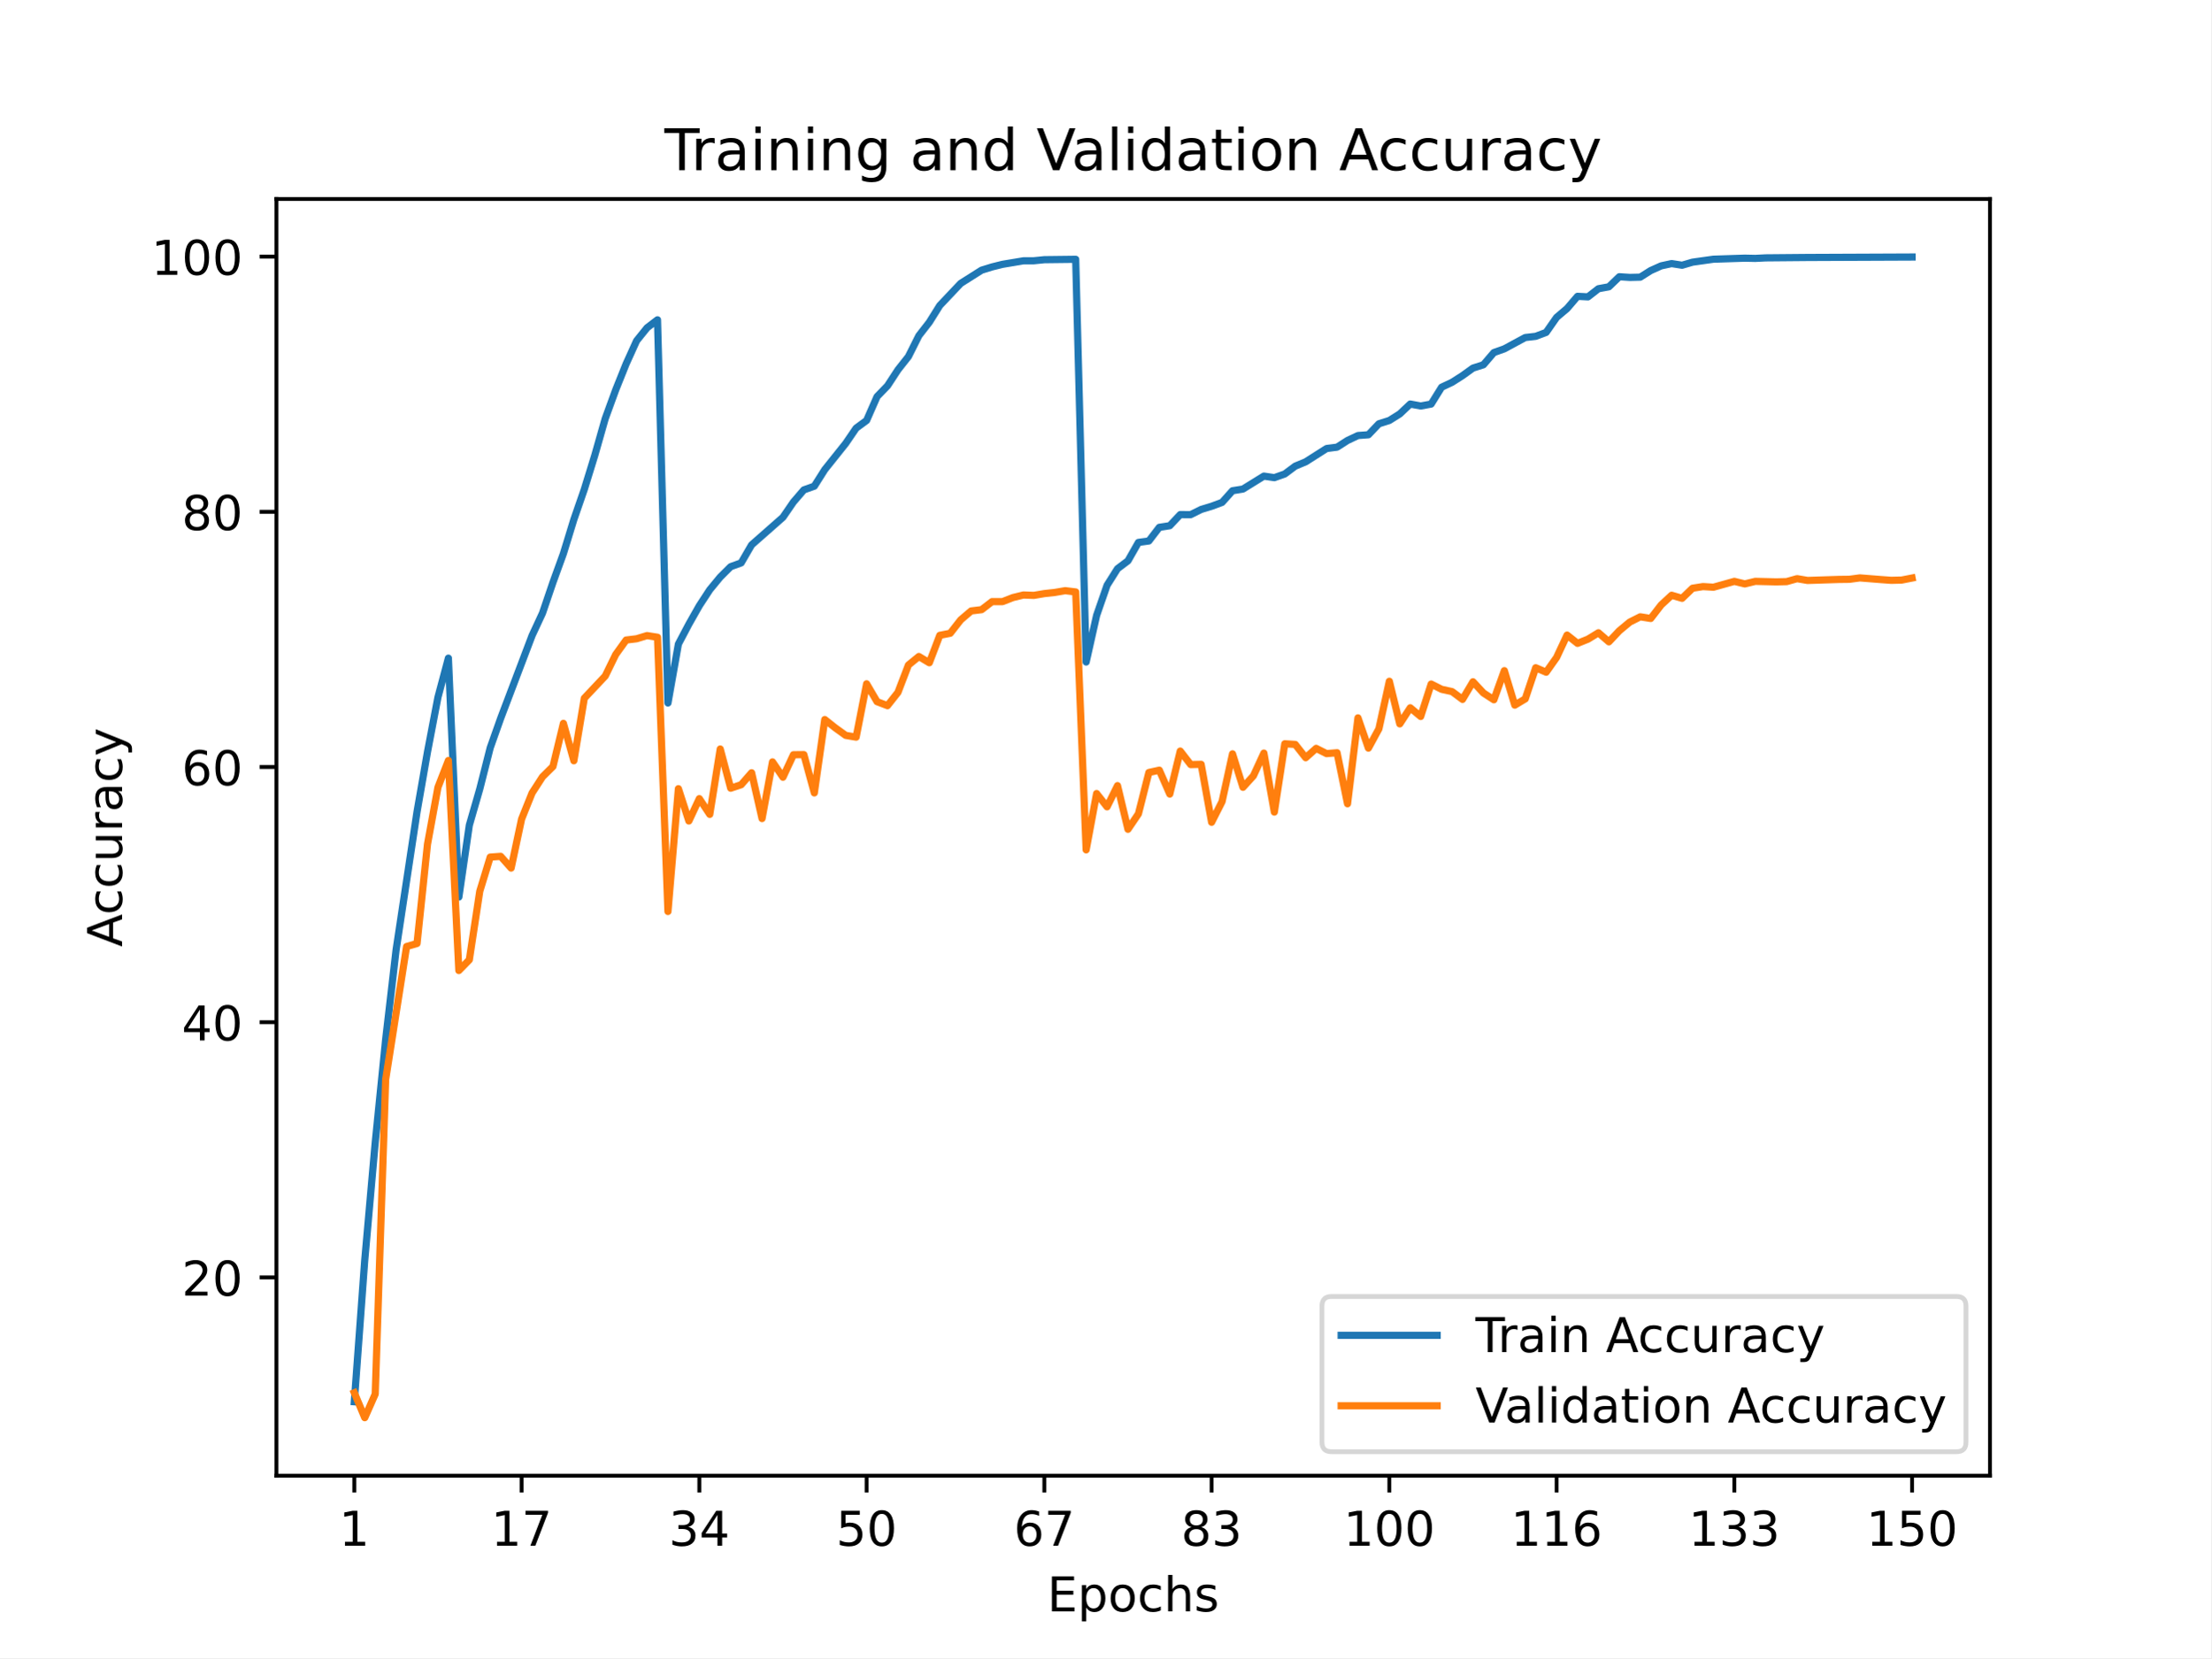
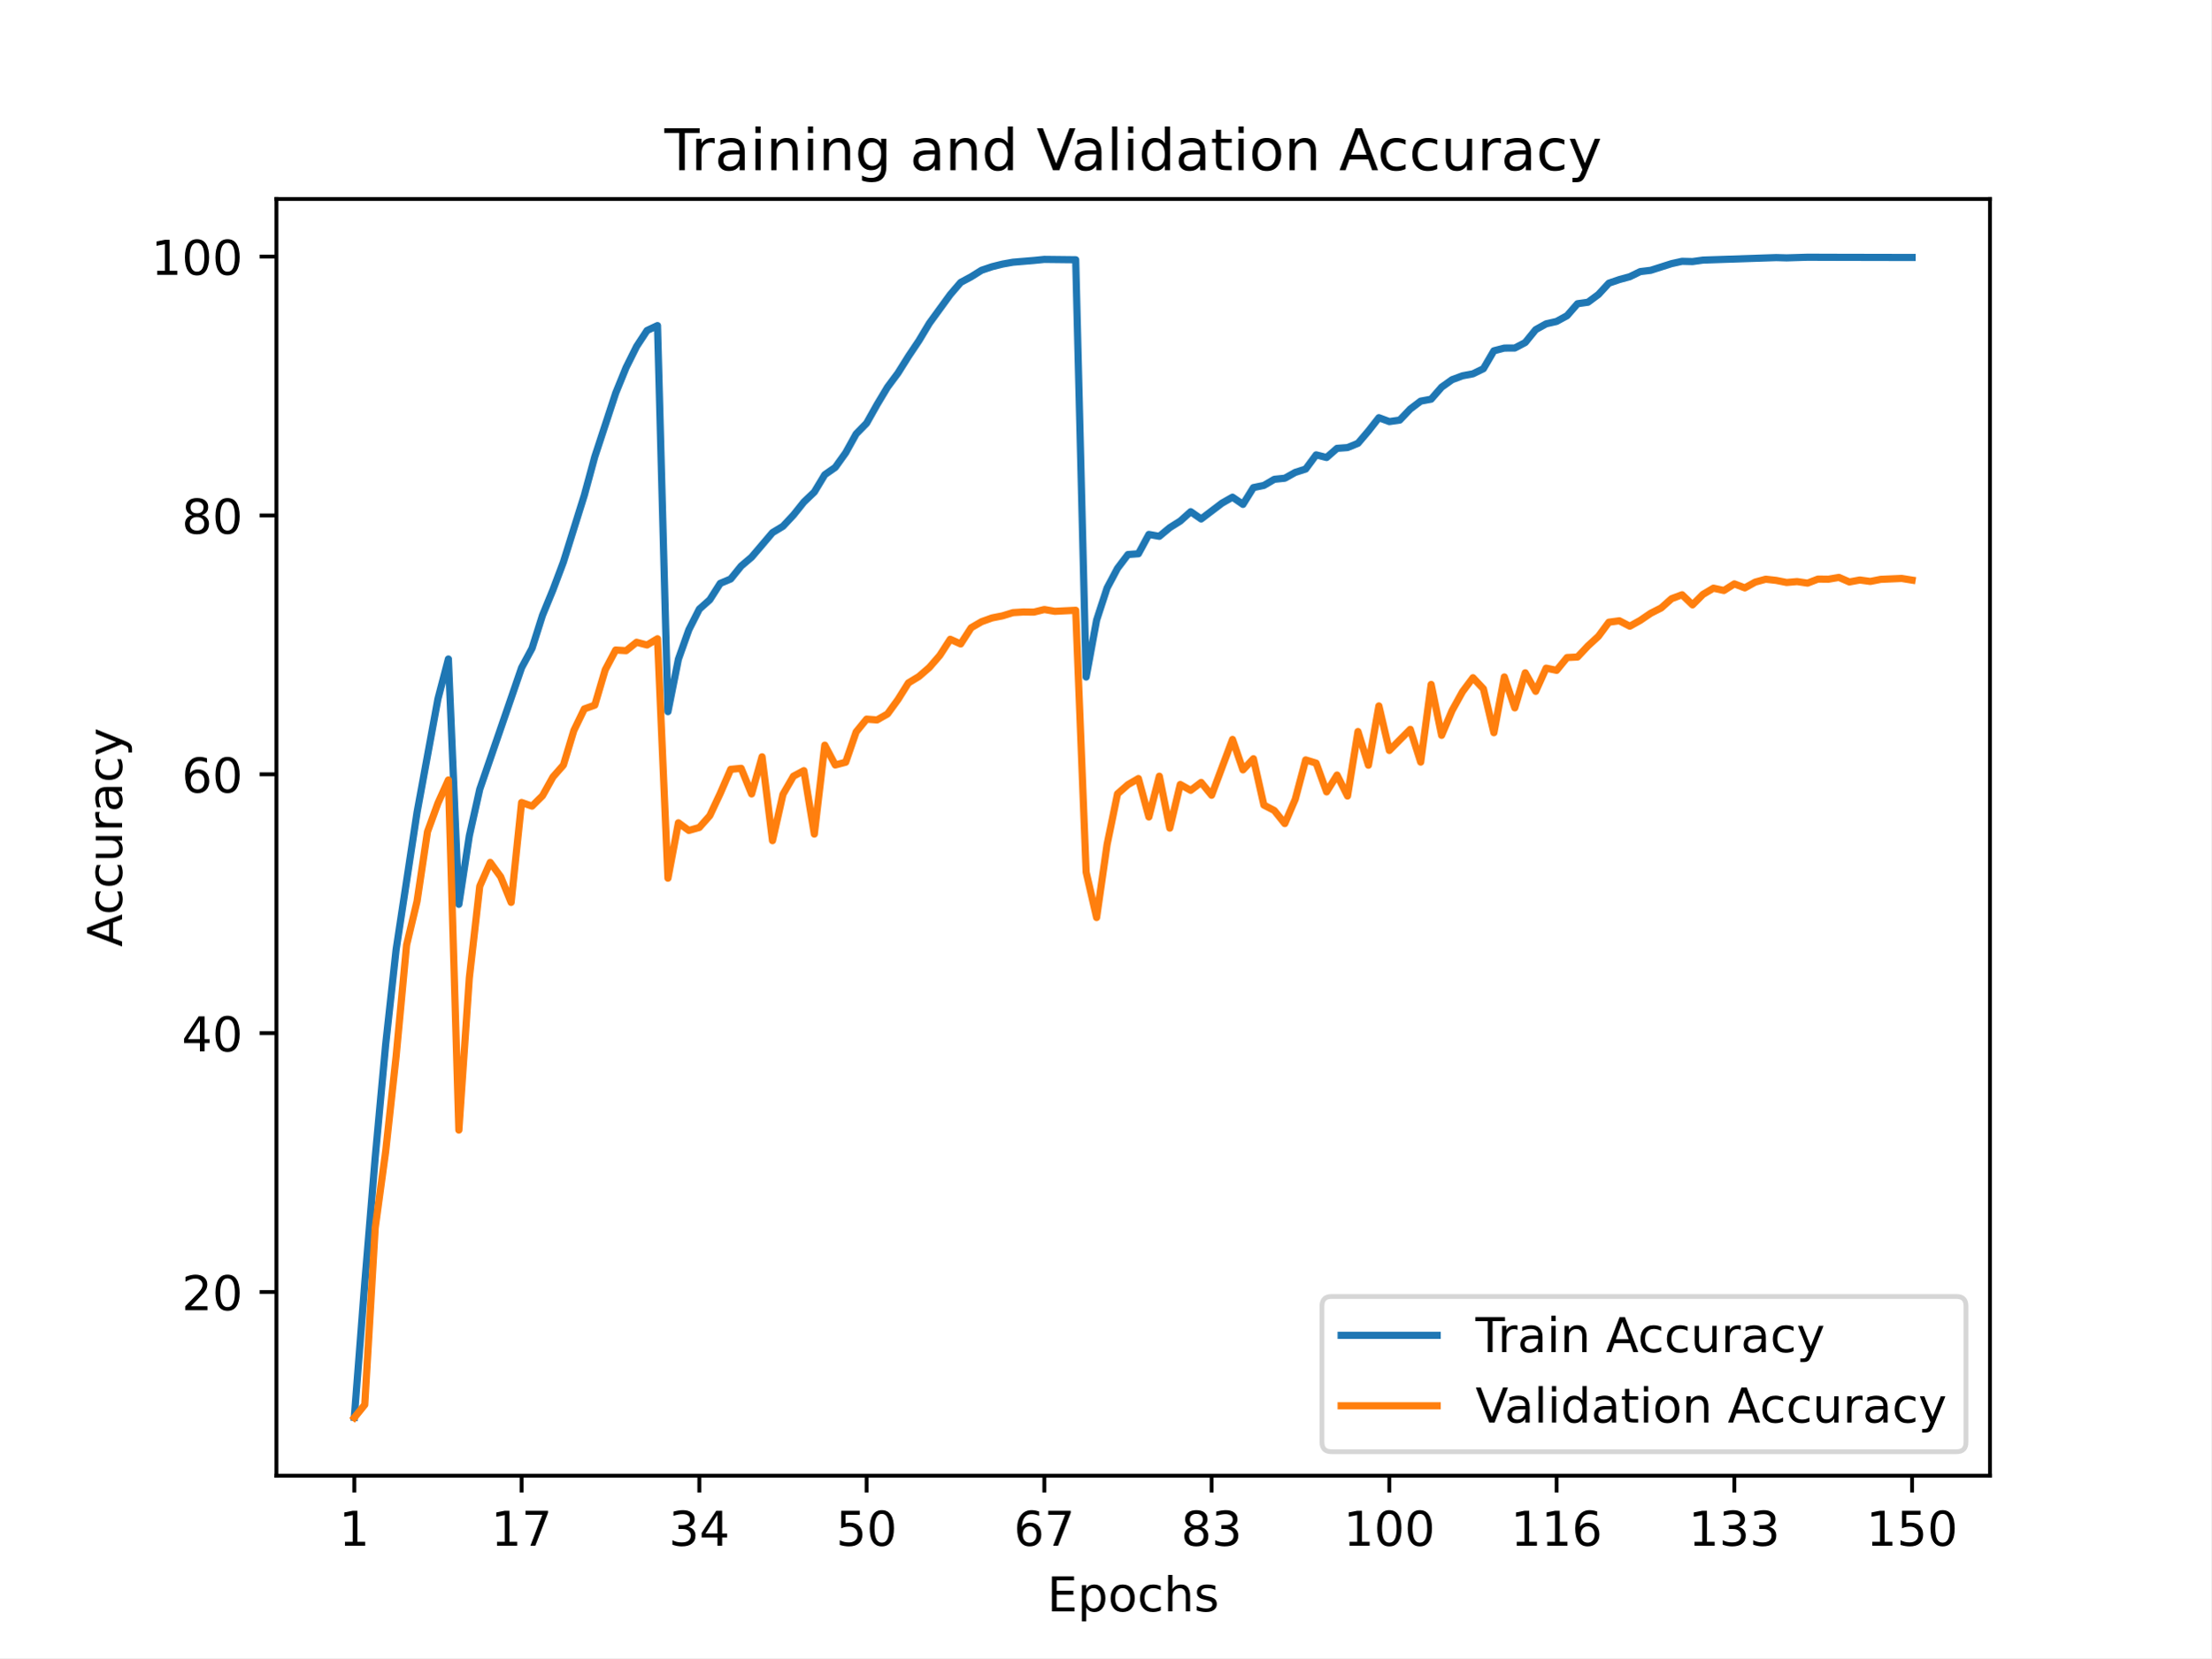
<svg xmlns="http://www.w3.org/2000/svg" xmlns:xlink="http://www.w3.org/1999/xlink" height="345.6pt" version="1.1" viewBox="0 0 460.8 345.6" width="460.8pt">
  <defs>
    <style type="text/css">*{stroke-linecap:butt;stroke-linejoin:round;}</style>
  </defs>
  <g id="figure_1">
    <g id="patch_1">
      <path d="M 0 345.6  L 460.8 345.6  L 460.8 0  L 0 0  z " style="fill:#ffffff;" />
    </g>
    <g id="axes_1">
      <g id="patch_2">
        <path d="M 57.6 307.584  L 414.72 307.584  L 414.72 41.472  L 57.6 41.472  z " style="fill:#ffffff;" />
      </g>
      <g id="matplotlib.axis_1">
        <g id="xtick_1">
          <g id="line2d_1">
            <defs>
-               <path d="M 0 0  L 0 3.5  " id="m083679e8d3" style="stroke:#000000;stroke-width:0.8;" />
+               <path d="M 0 0  L 0 3.5  " id="me9e5b84bab" style="stroke:#000000;stroke-width:0.8;" />
            </defs>
            <g>
-               <use style="stroke:#000000;stroke-width:0.8;" x="73.833" xlink:href="#m083679e8d3" y="307.584" />
+               <use style="stroke:#000000;stroke-width:0.8;" x="73.833" xlink:href="#me9e5b84bab" y="307.584" />
            </g>
          </g>
          <g id="text_1">
            <g transform="translate(70.65148 322.1824)scale(0.1 -0.1)">
              <defs>
                <path d="M 794 531  L 1825 531  L 1825 4091  L 703 3866  L 703 4441  L 1819 4666  L 2450 4666  L 2450 531  L 3481 531  L 3481 0  L 794 0  L 794 531  z " id="DejaVuSans-31" transform="scale(0.015625)" />
              </defs>
              <use xlink:href="#DejaVuSans-31" />
            </g>
          </g>
        </g>
        <g id="xtick_2">
          <g id="line2d_2">
            <g>
-               <use style="stroke:#000000;stroke-width:0.8;" x="108.695" xlink:href="#m083679e8d3" y="307.584" />
+               <use style="stroke:#000000;stroke-width:0.8;" x="108.695" xlink:href="#me9e5b84bab" y="307.584" />
            </g>
          </g>
          <g id="text_2">
            <g transform="translate(102.3325 322.1824)scale(0.1 -0.1)">
              <defs>
                <path d="M 525 4666  L 3525 4666  L 3525 4397  L 1831 0  L 1172 0  L 2766 4134  L 525 4134  L 525 4666  z " id="DejaVuSans-37" transform="scale(0.015625)" />
              </defs>
              <use xlink:href="#DejaVuSans-31" />
              <use x="63.623" xlink:href="#DejaVuSans-37" />
            </g>
          </g>
        </g>
        <g id="xtick_3">
          <g id="line2d_3">
            <g>
-               <use style="stroke:#000000;stroke-width:0.8;" x="145.736" xlink:href="#m083679e8d3" y="307.584" />
+               <use style="stroke:#000000;stroke-width:0.8;" x="145.736" xlink:href="#me9e5b84bab" y="307.584" />
            </g>
          </g>
          <g id="text_3">
            <g transform="translate(139.3736 322.1824)scale(0.1 -0.1)">
              <defs>
                <path d="M 2597 2516  Q 3050 2419 3304 2112  Q 3559 1806 3559 1356  Q 3559 666 3084 287  Q 2609 -91 1734 -91  Q 1441 -91 1130 -33  Q 819 25 488 141  L 488 750  Q 750 597 1062 519  Q 1375 441 1716 441  Q 2309 441 2620 675  Q 2931 909 2931 1356  Q 2931 1769 2642 2001  Q 2353 2234 1838 2234  L 1294 2234  L 1294 2753  L 1863 2753  Q 2328 2753 2575 2939  Q 2822 3125 2822 3475  Q 2822 3834 2567 4026  Q 2313 4219 1838 4219  Q 1578 4219 1281 4162  Q 984 4106 628 3988  L 628 4550  Q 988 4650 1302 4700  Q 1616 4750 1894 4750  Q 2613 4750 3031 4423  Q 3450 4097 3450 3541  Q 3450 3153 3228 2886  Q 3006 2619 2597 2516  z " id="DejaVuSans-33" transform="scale(0.015625)" />
                <path d="M 2419 4116  L 825 1625  L 2419 1625  L 2419 4116  z M 2253 4666  L 3047 4666  L 3047 1625  L 3713 1625  L 3713 1100  L 3047 1100  L 3047 0  L 2419 0  L 2419 1100  L 313 1100  L 313 1709  L 2253 4666  z " id="DejaVuSans-34" transform="scale(0.015625)" />
              </defs>
              <use xlink:href="#DejaVuSans-33" />
              <use x="63.623" xlink:href="#DejaVuSans-34" />
            </g>
          </g>
        </g>
        <g id="xtick_4">
          <g id="line2d_4">
            <g>
-               <use style="stroke:#000000;stroke-width:0.8;" x="180.598" xlink:href="#m083679e8d3" y="307.584" />
+               <use style="stroke:#000000;stroke-width:0.8;" x="180.598" xlink:href="#me9e5b84bab" y="307.584" />
            </g>
          </g>
          <g id="text_4">
            <g transform="translate(174.2358 322.1824)scale(0.1 -0.1)">
              <defs>
                <path d="M 691 4666  L 3169 4666  L 3169 4134  L 1269 4134  L 1269 2991  Q 1406 3038 1543 3061  Q 1681 3084 1819 3084  Q 2600 3084 3056 2656  Q 3513 2228 3513 1497  Q 3513 744 3044 326  Q 2575 -91 1722 -91  Q 1428 -91 1123 -41  Q 819 9 494 109  L 494 744  Q 775 591 1075 516  Q 1375 441 1709 441  Q 2250 441 2565 725  Q 2881 1009 2881 1497  Q 2881 1984 2565 2268  Q 2250 2553 1709 2553  Q 1456 2553 1204 2497  Q 953 2441 691 2322  L 691 4666  z " id="DejaVuSans-35" transform="scale(0.015625)" />
                <path d="M 2034 4250  Q 1547 4250 1301 3770  Q 1056 3291 1056 2328  Q 1056 1369 1301 889  Q 1547 409 2034 409  Q 2525 409 2770 889  Q 3016 1369 3016 2328  Q 3016 3291 2770 3770  Q 2525 4250 2034 4250  z M 2034 4750  Q 2819 4750 3233 4129  Q 3647 3509 3647 2328  Q 3647 1150 3233 529  Q 2819 -91 2034 -91  Q 1250 -91 836 529  Q 422 1150 422 2328  Q 422 3509 836 4129  Q 1250 4750 2034 4750  z " id="DejaVuSans-30" transform="scale(0.015625)" />
              </defs>
              <use xlink:href="#DejaVuSans-35" />
              <use x="63.623" xlink:href="#DejaVuSans-30" />
            </g>
          </g>
        </g>
        <g id="xtick_5">
          <g id="line2d_5">
            <g>
-               <use style="stroke:#000000;stroke-width:0.8;" x="217.639" xlink:href="#m083679e8d3" y="307.584" />
+               <use style="stroke:#000000;stroke-width:0.8;" x="217.639" xlink:href="#me9e5b84bab" y="307.584" />
            </g>
          </g>
          <g id="text_5">
            <g transform="translate(211.2769 322.1824)scale(0.1 -0.1)">
              <defs>
                <path d="M 2113 2584  Q 1688 2584 1439 2293  Q 1191 2003 1191 1497  Q 1191 994 1439 701  Q 1688 409 2113 409  Q 2538 409 2786 701  Q 3034 994 3034 1497  Q 3034 2003 2786 2293  Q 2538 2584 2113 2584  z M 3366 4563  L 3366 3988  Q 3128 4100 2886 4159  Q 2644 4219 2406 4219  Q 1781 4219 1451 3797  Q 1122 3375 1075 2522  Q 1259 2794 1537 2939  Q 1816 3084 2150 3084  Q 2853 3084 3261 2657  Q 3669 2231 3669 1497  Q 3669 778 3244 343  Q 2819 -91 2113 -91  Q 1303 -91 875 529  Q 447 1150 447 2328  Q 447 3434 972 4092  Q 1497 4750 2381 4750  Q 2619 4750 2861 4703  Q 3103 4656 3366 4563  z " id="DejaVuSans-36" transform="scale(0.015625)" />
              </defs>
              <use xlink:href="#DejaVuSans-36" />
              <use x="63.623" xlink:href="#DejaVuSans-37" />
            </g>
          </g>
        </g>
        <g id="xtick_6">
          <g id="line2d_6">
            <g>
-               <use style="stroke:#000000;stroke-width:0.8;" x="252.502" xlink:href="#m083679e8d3" y="307.584" />
+               <use style="stroke:#000000;stroke-width:0.8;" x="252.502" xlink:href="#me9e5b84bab" y="307.584" />
            </g>
          </g>
          <g id="text_6">
            <g transform="translate(246.1392 322.1824)scale(0.1 -0.1)">
              <defs>
                <path d="M 2034 2216  Q 1584 2216 1326 1975  Q 1069 1734 1069 1313  Q 1069 891 1326 650  Q 1584 409 2034 409  Q 2484 409 2743 651  Q 3003 894 3003 1313  Q 3003 1734 2745 1975  Q 2488 2216 2034 2216  z M 1403 2484  Q 997 2584 770 2862  Q 544 3141 544 3541  Q 544 4100 942 4425  Q 1341 4750 2034 4750  Q 2731 4750 3128 4425  Q 3525 4100 3525 3541  Q 3525 3141 3298 2862  Q 3072 2584 2669 2484  Q 3125 2378 3379 2068  Q 3634 1759 3634 1313  Q 3634 634 3220 271  Q 2806 -91 2034 -91  Q 1263 -91 848 271  Q 434 634 434 1313  Q 434 1759 690 2068  Q 947 2378 1403 2484  z M 1172 3481  Q 1172 3119 1398 2916  Q 1625 2713 2034 2713  Q 2441 2713 2670 2916  Q 2900 3119 2900 3481  Q 2900 3844 2670 4047  Q 2441 4250 2034 4250  Q 1625 4250 1398 4047  Q 1172 3844 1172 3481  z " id="DejaVuSans-38" transform="scale(0.015625)" />
              </defs>
              <use xlink:href="#DejaVuSans-38" />
              <use x="63.623" xlink:href="#DejaVuSans-33" />
            </g>
          </g>
        </g>
        <g id="xtick_7">
          <g id="line2d_7">
            <g>
-               <use style="stroke:#000000;stroke-width:0.8;" x="289.543" xlink:href="#m083679e8d3" y="307.584" />
+               <use style="stroke:#000000;stroke-width:0.8;" x="289.543" xlink:href="#me9e5b84bab" y="307.584" />
            </g>
          </g>
          <g id="text_7">
            <g transform="translate(279.999 322.1824)scale(0.1 -0.1)">
              <use xlink:href="#DejaVuSans-31" />
              <use x="63.623" xlink:href="#DejaVuSans-30" />
              <use x="127.246" xlink:href="#DejaVuSans-30" />
            </g>
          </g>
        </g>
        <g id="xtick_8">
          <g id="line2d_8">
            <g>
-               <use style="stroke:#000000;stroke-width:0.8;" x="324.405" xlink:href="#m083679e8d3" y="307.584" />
+               <use style="stroke:#000000;stroke-width:0.8;" x="324.405" xlink:href="#me9e5b84bab" y="307.584" />
            </g>
          </g>
          <g id="text_8">
            <g transform="translate(314.8613 322.1824)scale(0.1 -0.1)">
              <use xlink:href="#DejaVuSans-31" />
              <use x="63.623" xlink:href="#DejaVuSans-31" />
              <use x="127.246" xlink:href="#DejaVuSans-36" />
            </g>
          </g>
        </g>
        <g id="xtick_9">
          <g id="line2d_9">
            <g>
-               <use style="stroke:#000000;stroke-width:0.8;" x="361.446" xlink:href="#m083679e8d3" y="307.584" />
+               <use style="stroke:#000000;stroke-width:0.8;" x="361.446" xlink:href="#me9e5b84bab" y="307.584" />
            </g>
          </g>
          <g id="text_9">
            <g transform="translate(351.9024 322.1824)scale(0.1 -0.1)">
              <use xlink:href="#DejaVuSans-31" />
              <use x="63.623" xlink:href="#DejaVuSans-33" />
              <use x="127.246" xlink:href="#DejaVuSans-33" />
            </g>
          </g>
        </g>
        <g id="xtick_10">
          <g id="line2d_10">
            <g>
-               <use style="stroke:#000000;stroke-width:0.8;" x="398.487" xlink:href="#m083679e8d3" y="307.584" />
+               <use style="stroke:#000000;stroke-width:0.8;" x="398.487" xlink:href="#me9e5b84bab" y="307.584" />
            </g>
          </g>
          <g id="text_10">
            <g transform="translate(388.9435 322.1824)scale(0.1 -0.1)">
              <use xlink:href="#DejaVuSans-31" />
              <use x="63.623" xlink:href="#DejaVuSans-35" />
              <use x="127.246" xlink:href="#DejaVuSans-30" />
            </g>
          </g>
        </g>
        <g id="text_11">
          <g transform="translate(218.2444 335.8606)scale(0.1 -0.1)">
            <defs>
              <path d="M 628 4666  L 3578 4666  L 3578 4134  L 1259 4134  L 1259 2753  L 3481 2753  L 3481 2222  L 1259 2222  L 1259 531  L 3634 531  L 3634 0  L 628 0  L 628 4666  z " id="DejaVuSans-45" transform="scale(0.015625)" />
              <path d="M 1159 525  L 1159 -1331  L 581 -1331  L 581 3500  L 1159 3500  L 1159 2969  Q 1341 3281 1617 3432  Q 1894 3584 2278 3584  Q 2916 3584 3314 3078  Q 3713 2572 3713 1747  Q 3713 922 3314 415  Q 2916 -91 2278 -91  Q 1894 -91 1617 61  Q 1341 213 1159 525  z M 3116 1747  Q 3116 2381 2855 2742  Q 2594 3103 2138 3103  Q 1681 3103 1420 2742  Q 1159 2381 1159 1747  Q 1159 1113 1420 752  Q 1681 391 2138 391  Q 2594 391 2855 752  Q 3116 1113 3116 1747  z " id="DejaVuSans-70" transform="scale(0.015625)" />
              <path d="M 1959 3097  Q 1497 3097 1228 2736  Q 959 2375 959 1747  Q 959 1119 1226 758  Q 1494 397 1959 397  Q 2419 397 2687 759  Q 2956 1122 2956 1747  Q 2956 2369 2687 2733  Q 2419 3097 1959 3097  z M 1959 3584  Q 2709 3584 3137 3096  Q 3566 2609 3566 1747  Q 3566 888 3137 398  Q 2709 -91 1959 -91  Q 1206 -91 779 398  Q 353 888 353 1747  Q 353 2609 779 3096  Q 1206 3584 1959 3584  z " id="DejaVuSans-6f" transform="scale(0.015625)" />
              <path d="M 3122 3366  L 3122 2828  Q 2878 2963 2633 3030  Q 2388 3097 2138 3097  Q 1578 3097 1268 2742  Q 959 2388 959 1747  Q 959 1106 1268 751  Q 1578 397 2138 397  Q 2388 397 2633 464  Q 2878 531 3122 666  L 3122 134  Q 2881 22 2623 -34  Q 2366 -91 2075 -91  Q 1284 -91 818 406  Q 353 903 353 1747  Q 353 2603 823 3093  Q 1294 3584 2113 3584  Q 2378 3584 2631 3529  Q 2884 3475 3122 3366  z " id="DejaVuSans-63" transform="scale(0.015625)" />
              <path d="M 3513 2113  L 3513 0  L 2938 0  L 2938 2094  Q 2938 2591 2744 2837  Q 2550 3084 2163 3084  Q 1697 3084 1428 2787  Q 1159 2491 1159 1978  L 1159 0  L 581 0  L 581 4863  L 1159 4863  L 1159 2956  Q 1366 3272 1645 3428  Q 1925 3584 2291 3584  Q 2894 3584 3203 3211  Q 3513 2838 3513 2113  z " id="DejaVuSans-68" transform="scale(0.015625)" />
              <path d="M 2834 3397  L 2834 2853  Q 2591 2978 2328 3040  Q 2066 3103 1784 3103  Q 1356 3103 1142 2972  Q 928 2841 928 2578  Q 928 2378 1081 2264  Q 1234 2150 1697 2047  L 1894 2003  Q 2506 1872 2764 1633  Q 3022 1394 3022 966  Q 3022 478 2636 193  Q 2250 -91 1575 -91  Q 1294 -91 989 -36  Q 684 19 347 128  L 347 722  Q 666 556 975 473  Q 1284 391 1588 391  Q 1994 391 2212 530  Q 2431 669 2431 922  Q 2431 1156 2273 1281  Q 2116 1406 1581 1522  L 1381 1569  Q 847 1681 609 1914  Q 372 2147 372 2553  Q 372 3047 722 3315  Q 1072 3584 1716 3584  Q 2034 3584 2315 3537  Q 2597 3491 2834 3397  z " id="DejaVuSans-73" transform="scale(0.015625)" />
            </defs>
            <use xlink:href="#DejaVuSans-45" />
            <use x="63.184" xlink:href="#DejaVuSans-70" />
            <use x="126.66" xlink:href="#DejaVuSans-6f" />
            <use x="187.842" xlink:href="#DejaVuSans-63" />
            <use x="242.822" xlink:href="#DejaVuSans-68" />
            <use x="306.201" xlink:href="#DejaVuSans-73" />
          </g>
        </g>
      </g>
      <g id="matplotlib.axis_2">
        <g id="ytick_1">
          <g id="line2d_11">
            <defs>
-               <path d="M 0 0  L -3.5 0  " id="m38d1b85daf" style="stroke:#000000;stroke-width:0.8;" />
+               <path d="M 0 0  L -3.5 0  " id="m659bb388a0" style="stroke:#000000;stroke-width:0.8;" />
            </defs>
            <g>
-               <use style="stroke:#000000;stroke-width:0.8;" x="57.6" xlink:href="#m38d1b85daf" y="266.257" />
+               <use style="stroke:#000000;stroke-width:0.8;" x="57.6" xlink:href="#m659bb388a0" y="269.293" />
            </g>
          </g>
          <g id="text_12">
-             <g transform="translate(37.875 270.0566)scale(0.1 -0.1)">
+             <g transform="translate(37.875 273.0919)scale(0.1 -0.1)">
              <defs>
                <path d="M 1228 531  L 3431 531  L 3431 0  L 469 0  L 469 531  Q 828 903 1448 1529  Q 2069 2156 2228 2338  Q 2531 2678 2651 2914  Q 2772 3150 2772 3378  Q 2772 3750 2511 3984  Q 2250 4219 1831 4219  Q 1534 4219 1204 4116  Q 875 4013 500 3803  L 500 4441  Q 881 4594 1212 4672  Q 1544 4750 1819 4750  Q 2544 4750 2975 4387  Q 3406 4025 3406 3419  Q 3406 3131 3298 2873  Q 3191 2616 2906 2266  Q 2828 2175 2409 1742  Q 1991 1309 1228 531  z " id="DejaVuSans-32" transform="scale(0.015625)" />
              </defs>
              <use xlink:href="#DejaVuSans-32" />
              <use x="63.623" xlink:href="#DejaVuSans-30" />
            </g>
          </g>
        </g>
        <g id="ytick_2">
          <g id="line2d_12">
            <g>
-               <use style="stroke:#000000;stroke-width:0.8;" x="57.6" xlink:href="#m38d1b85daf" y="213.062" />
+               <use style="stroke:#000000;stroke-width:0.8;" x="57.6" xlink:href="#m659bb388a0" y="215.337" />
            </g>
          </g>
          <g id="text_13">
-             <g transform="translate(37.875 216.8616)scale(0.1 -0.1)">
+             <g transform="translate(37.875 219.1364)scale(0.1 -0.1)">
              <use xlink:href="#DejaVuSans-34" />
              <use x="63.623" xlink:href="#DejaVuSans-30" />
            </g>
          </g>
        </g>
        <g id="ytick_3">
          <g id="line2d_13">
            <g>
-               <use style="stroke:#000000;stroke-width:0.8;" x="57.6" xlink:href="#m38d1b85daf" y="159.867" />
+               <use style="stroke:#000000;stroke-width:0.8;" x="57.6" xlink:href="#m659bb388a0" y="161.382" />
            </g>
          </g>
          <g id="text_14">
-             <g transform="translate(37.875 163.6667)scale(0.1 -0.1)">
+             <g transform="translate(37.875 165.181)scale(0.1 -0.1)">
              <use xlink:href="#DejaVuSans-36" />
              <use x="63.623" xlink:href="#DejaVuSans-30" />
            </g>
          </g>
        </g>
        <g id="ytick_4">
          <g id="line2d_14">
            <g>
-               <use style="stroke:#000000;stroke-width:0.8;" x="57.6" xlink:href="#m38d1b85daf" y="106.673" />
+               <use style="stroke:#000000;stroke-width:0.8;" x="57.6" xlink:href="#m659bb388a0" y="107.426" />
            </g>
          </g>
          <g id="text_15">
-             <g transform="translate(37.875 110.4717)scale(0.1 -0.1)">
+             <g transform="translate(37.875 111.2255)scale(0.1 -0.1)">
              <use xlink:href="#DejaVuSans-38" />
              <use x="63.623" xlink:href="#DejaVuSans-30" />
            </g>
          </g>
        </g>
        <g id="ytick_5">
          <g id="line2d_15">
            <g>
-               <use style="stroke:#000000;stroke-width:0.8;" x="57.6" xlink:href="#m38d1b85daf" y="53.478" />
+               <use style="stroke:#000000;stroke-width:0.8;" x="57.6" xlink:href="#m659bb388a0" y="53.471" />
            </g>
          </g>
          <g id="text_16">
-             <g transform="translate(31.5125 57.27679)scale(0.1 -0.1)">
+             <g transform="translate(31.5125 57.2701)scale(0.1 -0.1)">
              <use xlink:href="#DejaVuSans-31" />
              <use x="63.623" xlink:href="#DejaVuSans-30" />
              <use x="127.246" xlink:href="#DejaVuSans-30" />
            </g>
          </g>
        </g>
        <g id="text_17">
          <g transform="translate(25.43281 197.3561)rotate(-90)scale(0.1 -0.1)">
            <defs>
              <path d="M 2188 4044  L 1331 1722  L 3047 1722  L 2188 4044  z M 1831 4666  L 2547 4666  L 4325 0  L 3669 0  L 3244 1197  L 1141 1197  L 716 0  L 50 0  L 1831 4666  z " id="DejaVuSans-41" transform="scale(0.015625)" />
              <path d="M 544 1381  L 544 3500  L 1119 3500  L 1119 1403  Q 1119 906 1312 657  Q 1506 409 1894 409  Q 2359 409 2629 706  Q 2900 1003 2900 1516  L 2900 3500  L 3475 3500  L 3475 0  L 2900 0  L 2900 538  Q 2691 219 2414 64  Q 2138 -91 1772 -91  Q 1169 -91 856 284  Q 544 659 544 1381  z M 1991 3584  L 1991 3584  z " id="DejaVuSans-75" transform="scale(0.015625)" />
              <path d="M 2631 2963  Q 2534 3019 2420 3045  Q 2306 3072 2169 3072  Q 1681 3072 1420 2755  Q 1159 2438 1159 1844  L 1159 0  L 581 0  L 581 3500  L 1159 3500  L 1159 2956  Q 1341 3275 1631 3429  Q 1922 3584 2338 3584  Q 2397 3584 2469 3576  Q 2541 3569 2628 3553  L 2631 2963  z " id="DejaVuSans-72" transform="scale(0.015625)" />
              <path d="M 2194 1759  Q 1497 1759 1228 1600  Q 959 1441 959 1056  Q 959 750 1161 570  Q 1363 391 1709 391  Q 2188 391 2477 730  Q 2766 1069 2766 1631  L 2766 1759  L 2194 1759  z M 3341 1997  L 3341 0  L 2766 0  L 2766 531  Q 2569 213 2275 61  Q 1981 -91 1556 -91  Q 1019 -91 701 211  Q 384 513 384 1019  Q 384 1609 779 1909  Q 1175 2209 1959 2209  L 2766 2209  L 2766 2266  Q 2766 2663 2505 2880  Q 2244 3097 1772 3097  Q 1472 3097 1187 3025  Q 903 2953 641 2809  L 641 3341  Q 956 3463 1253 3523  Q 1550 3584 1831 3584  Q 2591 3584 2966 3190  Q 3341 2797 3341 1997  z " id="DejaVuSans-61" transform="scale(0.015625)" />
              <path d="M 2059 -325  Q 1816 -950 1584 -1140  Q 1353 -1331 966 -1331  L 506 -1331  L 506 -850  L 844 -850  Q 1081 -850 1212 -737  Q 1344 -625 1503 -206  L 1606 56  L 191 3500  L 800 3500  L 1894 763  L 2988 3500  L 3597 3500  L 2059 -325  z " id="DejaVuSans-79" transform="scale(0.015625)" />
            </defs>
            <use xlink:href="#DejaVuSans-41" />
            <use x="66.658" xlink:href="#DejaVuSans-63" />
            <use x="121.639" xlink:href="#DejaVuSans-63" />
            <use x="176.619" xlink:href="#DejaVuSans-75" />
            <use x="239.998" xlink:href="#DejaVuSans-72" />
            <use x="281.111" xlink:href="#DejaVuSans-61" />
            <use x="342.391" xlink:href="#DejaVuSans-63" />
            <use x="397.371" xlink:href="#DejaVuSans-79" />
          </g>
        </g>
      </g>
      <g id="line2d_16">
-         <path clip-path="url(#p9a6e989cd3)" d="M 73.833 292.169  L 76.012 262.64  L 78.191 238.144  L 80.369 216.637  L 82.548 197.944  L 86.906 169.193  L 89.085 156.718  L 91.264 145.329  L 93.443 137.175  L 95.622 186.97  L 97.801 172.007  L 99.979 164.453  L 102.158 155.857  L 104.337 149.713  L 110.874 132.483  L 113.053 127.796  L 115.232 121.386  L 117.411 115.381  L 119.589 108.279  L 121.768 101.986  L 123.947 94.916  L 126.126 87.251  L 128.305 81.277  L 130.484 75.841  L 132.663 71.032  L 134.842 68.324  L 137.021 66.654  L 139.199 146.526  L 141.378 134.238  L 143.557 130.1  L 145.736 126.254  L 147.915 122.924  L 150.094 120.28  L 152.273 118.109  L 154.452 117.327  L 156.631 113.572  L 163.167 107.816  L 165.346 104.64  L 167.525 102.103  L 169.704 101.332  L 171.883 97.885  L 176.241 92.427  L 178.419 89.235  L 180.598 87.634  L 182.777 82.666  L 184.956 80.415  L 187.135 77.08  L 189.314 74.319  L 191.493 69.968  L 193.672 67.165  L 195.851 63.675  L 200.208 59.068  L 204.566 56.308  L 206.745 55.632  L 208.924 55.089  L 213.282 54.355  L 215.461 54.345  L 217.639 54.121  L 224.176 54.041  L 226.355 137.983  L 228.534 128.275  L 230.713 121.993  L 232.892 118.53  L 235.071 116.891  L 237.249 113.056  L 239.428 112.753  L 241.607 109.907  L 243.786 109.572  L 245.965 107.252  L 248.144 107.263  L 250.323 106.183  L 252.502 105.518  L 254.681 104.715  L 256.859 102.279  L 259.038 101.928  L 263.396 99.231  L 265.575 99.555  L 267.754 98.784  L 269.933 97.156  L 272.112 96.252  L 276.469 93.48  L 278.648 93.198  L 280.827 91.805  L 283.006 90.773  L 285.185 90.613  L 287.364 88.326  L 289.543 87.634  L 291.722 86.267  L 293.901 84.208  L 296.079 84.618  L 298.258 84.214  L 300.437 80.703  L 302.616 79.676  L 304.795 78.288  L 306.974 76.718  L 309.153 76.022  L 311.332 73.479  L 313.511 72.702  L 317.868 70.346  L 320.047 70.096  L 322.226 69.276  L 324.405 66.149  L 326.584 64.303  L 328.763 61.76  L 330.942 61.872  L 333.121 60.175  L 335.299 59.771  L 337.478 57.675  L 339.657 57.818  L 341.836 57.765  L 344.015 56.387  L 346.194 55.409  L 348.373 54.935  L 350.552 55.281  L 352.731 54.637  L 357.088 54.02  L 363.625 53.807  L 365.804 53.855  L 367.983 53.744  L 376.698 53.664  L 398.487 53.568  L 398.487 53.568  " style="fill:none;stroke:#1f77b4;stroke-linecap:square;stroke-width:1.5;" />
+         <path clip-path="url(#pa5f97e6dd4)" d="M 73.833 295.429  L 76.012 267.431  L 78.191 241.193  L 80.369 217.7  L 82.548 197.91  L 86.906 169.34  L 91.264 145.659  L 93.443 137.355  L 95.622 188.484  L 97.801 174.218  L 99.979 164.495  L 108.695 139.174  L 110.874 135.122  L 113.053 128.248  L 115.232 122.939  L 117.411 117.144  L 121.768 103.229  L 123.947 95.211  L 128.305 81.938  L 130.484 76.585  L 132.663 72.21  L 134.842 68.886  L 137.021 67.861  L 139.199 148.325  L 141.378 137.393  L 143.557 131.258  L 145.736 126.953  L 147.915 125.016  L 150.094 121.59  L 152.273 120.678  L 154.452 117.98  L 156.631 116.129  L 160.988 111.009  L 163.167 109.692  L 165.346 107.362  L 167.525 104.637  L 169.704 102.554  L 171.883 98.939  L 174.062 97.418  L 176.241 94.374  L 178.419 90.441  L 180.598 88.207  L 182.777 84.328  L 184.956 80.691  L 187.135 77.762  L 189.314 74.281  L 191.493 71.028  L 193.672 67.391  L 198.029 61.402  L 200.208 58.861  L 202.387 57.69  L 204.566 56.325  L 206.745 55.586  L 208.924 55.041  L 211.103 54.647  L 215.461 54.28  L 217.639 54.059  L 224.176 54.135  L 226.355 141.111  L 228.534 129.251  L 230.713 122.561  L 232.892 118.455  L 235.071 115.579  L 237.249 115.417  L 239.428 111.387  L 241.607 111.781  L 243.786 109.973  L 245.965 108.603  L 248.144 106.649  L 250.323 108.166  L 254.681 104.858  L 256.859 103.622  L 259.038 105.128  L 261.217 101.626  L 263.396 101.173  L 265.575 99.9  L 267.754 99.673  L 269.933 98.459  L 272.112 97.758  L 274.291 94.806  L 276.469 95.356  L 278.648 93.446  L 280.827 93.285  L 283.006 92.394  L 285.185 89.837  L 287.364 87.058  L 289.543 87.867  L 291.722 87.549  L 293.901 85.251  L 296.079 83.605  L 298.258 83.195  L 300.437 80.691  L 302.616 79.137  L 304.795 78.323  L 306.974 77.907  L 309.153 76.844  L 311.332 73.111  L 313.511 72.544  L 315.689 72.533  L 317.868 71.389  L 320.047 68.703  L 322.226 67.489  L 324.405 66.987  L 326.584 65.794  L 328.763 63.302  L 330.942 62.989  L 333.121 61.375  L 335.299 59.017  L 337.478 58.268  L 339.657 57.669  L 341.836 56.606  L 344.015 56.336  L 348.373 54.944  L 350.552 54.458  L 352.731 54.512  L 354.909 54.205  L 370.162 53.687  L 372.341 53.746  L 376.698 53.611  L 383.235 53.633  L 398.487 53.665  L 398.487 53.665  " style="fill:none;stroke:#1f77b4;stroke-linecap:square;stroke-width:1.5;" />
      </g>
      <g id="line2d_17">
-         <path clip-path="url(#p9a6e989cd3)" d="M 73.833 290.301  L 76.012 295.488  L 78.191 290.567  L 80.369 224.978  L 84.727 197.29  L 86.906 196.652  L 89.085 175.959  L 91.264 164.096  L 93.443 158.511  L 95.622 202.29  L 97.801 200.056  L 99.979 185.773  L 102.158 178.645  L 104.337 178.486  L 106.516 180.933  L 108.695 170.719  L 110.874 165.293  L 113.053 161.915  L 115.232 159.761  L 117.411 150.771  L 119.589 158.564  L 121.768 145.531  L 126.126 140.903  L 128.305 136.435  L 130.484 133.403  L 132.663 133.137  L 134.842 132.472  L 137.021 132.818  L 139.199 189.976  L 141.378 164.389  L 143.557 171.118  L 145.736 166.464  L 147.915 169.735  L 150.094 156.117  L 152.273 164.283  L 154.452 163.565  L 156.631 161.064  L 158.809 170.613  L 160.988 158.804  L 163.167 161.995  L 165.346 157.314  L 167.525 157.288  L 169.704 165.267  L 171.883 149.973  L 174.062 151.702  L 176.241 153.271  L 178.419 153.644  L 180.598 142.526  L 182.777 146.25  L 184.956 147.074  L 187.135 144.308  L 189.314 138.616  L 191.493 136.834  L 193.672 138.137  L 195.851 132.419  L 198.029 131.993  L 200.208 129.201  L 202.387 127.339  L 204.566 127.073  L 206.745 125.397  L 208.924 125.397  L 211.103 124.546  L 213.282 124.014  L 215.461 124.094  L 217.639 123.722  L 219.818 123.482  L 221.997 123.11  L 224.176 123.376  L 226.355 177.129  L 228.534 165.4  L 230.713 168.166  L 232.892 163.751  L 235.071 172.847  L 237.249 169.629  L 239.428 161.011  L 241.607 160.532  L 243.786 165.506  L 245.965 156.543  L 248.144 159.362  L 250.323 159.309  L 252.502 171.384  L 254.681 167.075  L 256.859 157.128  L 259.038 164.096  L 261.217 161.703  L 263.396 156.968  L 265.575 169.256  L 267.754 155.027  L 269.933 155.16  L 272.112 157.926  L 274.291 155.984  L 276.469 157.075  L 278.648 156.889  L 280.827 167.528  L 283.006 149.627  L 285.185 155.931  L 287.364 151.915  L 289.543 141.994  L 291.722 150.878  L 293.901 147.526  L 296.079 149.335  L 298.258 142.579  L 300.437 143.67  L 302.616 144.148  L 304.795 145.771  L 306.974 142.1  L 309.153 144.441  L 311.332 145.851  L 313.511 139.786  L 315.689 146.968  L 317.868 145.664  L 320.047 139.175  L 322.226 140.106  L 324.405 137.02  L 326.584 132.366  L 328.763 134.095  L 330.942 133.217  L 333.121 131.887  L 335.299 133.775  L 337.478 131.461  L 339.657 129.653  L 341.836 128.562  L 344.015 128.908  L 346.194 126.089  L 348.373 124.067  L 350.552 124.706  L 352.731 122.604  L 354.909 122.259  L 357.088 122.392  L 361.446 121.168  L 363.625 121.7  L 365.804 121.168  L 370.162 121.275  L 372.341 121.221  L 374.519 120.61  L 376.698 120.982  L 383.235 120.769  L 385.414 120.743  L 387.593 120.45  L 391.951 120.796  L 394.129 120.955  L 396.308 120.902  L 398.487 120.477  L 398.487 120.477  " style="fill:none;stroke:#ff7f0e;stroke-linecap:square;stroke-width:1.5;" />
+         <path clip-path="url(#pa5f97e6dd4)" d="M 73.833 295.488  L 76.012 292.79  L 78.191 255.912  L 80.369 239.995  L 82.548 220.166  L 84.727 196.965  L 86.906 187.874  L 89.085 173.36  L 91.264 167.398  L 93.443 162.569  L 95.622 235.544  L 97.801 203.845  L 99.979 184.717  L 102.158 179.754  L 104.337 182.748  L 106.516 188.09  L 108.695 167.263  L 110.874 168.018  L 113.053 165.86  L 115.232 161.948  L 117.411 159.466  L 119.589 152.263  L 121.768 147.758  L 123.947 146.976  L 126.126 139.611  L 128.305 135.483  L 130.484 135.618  L 132.663 133.864  L 134.842 134.431  L 137.021 133.136  L 139.199 183.045  L 141.378 171.498  L 143.557 173.09  L 145.736 172.47  L 147.915 170.015  L 150.094 165.374  L 152.273 160.357  L 154.452 160.141  L 156.631 165.482  L 158.809 157.74  L 160.988 175.221  L 163.167 165.563  L 165.346 161.786  L 167.525 160.626  L 169.704 173.845  L 171.883 155.312  L 174.062 159.439  L 176.241 158.873  L 178.419 152.56  L 180.598 149.889  L 182.777 150.051  L 184.956 148.81  L 187.135 145.816  L 189.314 142.335  L 191.493 141.014  L 193.672 139.125  L 195.851 136.616  L 198.029 133.244  L 200.208 134.215  L 202.387 130.843  L 204.566 129.575  L 206.745 128.793  L 208.924 128.361  L 211.103 127.687  L 213.282 127.552  L 215.461 127.579  L 217.639 127.039  L 219.818 127.417  L 224.176 127.201  L 226.355 181.777  L 228.534 191.246  L 230.713 176.058  L 232.892 165.455  L 235.071 163.54  L 237.249 162.272  L 239.428 170.284  L 241.607 161.786  L 243.786 172.604  L 245.965 163.513  L 248.144 164.727  L 250.323 163.081  L 252.502 165.752  L 256.859 154.125  L 259.038 160.465  L 261.217 158.144  L 263.396 167.802  L 265.575 168.936  L 267.754 171.66  L 269.933 166.588  L 272.112 158.387  L 274.291 159.062  L 276.469 165.051  L 278.648 161.544  L 280.827 165.914  L 283.006 152.479  L 285.185 159.493  L 287.364 147.138  L 289.543 156.418  L 293.901 152.02  L 296.079 158.846  L 298.258 142.659  L 300.437 153.261  L 302.616 148.109  L 304.795 144.17  L 306.974 141.256  L 309.153 143.576  L 311.332 152.722  L 313.511 141.095  L 315.689 147.542  L 317.868 140.231  L 320.047 144.089  L 322.226 139.26  L 324.405 139.719  L 326.584 137.048  L 328.763 136.94  L 330.942 134.62  L 333.121 132.624  L 335.299 129.683  L 337.478 129.386  L 339.657 130.519  L 341.836 129.305  L 344.015 127.821  L 346.194 126.715  L 348.373 124.773  L 350.552 123.964  L 352.731 126.068  L 354.909 123.883  L 357.088 122.588  L 359.267 123.073  L 361.446 121.698  L 363.625 122.534  L 365.804 121.32  L 367.983 120.726  L 370.162 120.969  L 372.341 121.401  L 374.519 121.212  L 376.698 121.536  L 378.877 120.699  L 381.056 120.726  L 383.235 120.349  L 385.414 121.293  L 387.593 120.888  L 389.772 121.185  L 391.951 120.753  L 396.308 120.564  L 398.487 120.915  L 398.487 120.915  " style="fill:none;stroke:#ff7f0e;stroke-linecap:square;stroke-width:1.5;" />
      </g>
      <g id="patch_3">
        <path d="M 57.6 307.584  L 57.6 41.472  " style="fill:none;stroke:#000000;stroke-linecap:square;stroke-linejoin:miter;stroke-width:0.8;" />
      </g>
      <g id="patch_4">
        <path d="M 414.72 307.584  L 414.72 41.472  " style="fill:none;stroke:#000000;stroke-linecap:square;stroke-linejoin:miter;stroke-width:0.8;" />
      </g>
      <g id="patch_5">
        <path d="M 57.6 307.584  L 414.72 307.584  " style="fill:none;stroke:#000000;stroke-linecap:square;stroke-linejoin:miter;stroke-width:0.8;" />
      </g>
      <g id="patch_6">
        <path d="M 57.6 41.472  L 414.72 41.472  " style="fill:none;stroke:#000000;stroke-linecap:square;stroke-linejoin:miter;stroke-width:0.8;" />
      </g>
      <g id="text_18">
        <g transform="translate(138.4575 35.472)scale(0.12 -0.12)">
          <defs>
            <path d="M -19 4666  L 3928 4666  L 3928 4134  L 2272 4134  L 2272 0  L 1638 0  L 1638 4134  L -19 4134  L -19 4666  z " id="DejaVuSans-54" transform="scale(0.015625)" />
            <path d="M 603 3500  L 1178 3500  L 1178 0  L 603 0  L 603 3500  z M 603 4863  L 1178 4863  L 1178 4134  L 603 4134  L 603 4863  z " id="DejaVuSans-69" transform="scale(0.015625)" />
            <path d="M 3513 2113  L 3513 0  L 2938 0  L 2938 2094  Q 2938 2591 2744 2837  Q 2550 3084 2163 3084  Q 1697 3084 1428 2787  Q 1159 2491 1159 1978  L 1159 0  L 581 0  L 581 3500  L 1159 3500  L 1159 2956  Q 1366 3272 1645 3428  Q 1925 3584 2291 3584  Q 2894 3584 3203 3211  Q 3513 2838 3513 2113  z " id="DejaVuSans-6e" transform="scale(0.015625)" />
            <path d="M 2906 1791  Q 2906 2416 2648 2759  Q 2391 3103 1925 3103  Q 1463 3103 1205 2759  Q 947 2416 947 1791  Q 947 1169 1205 825  Q 1463 481 1925 481  Q 2391 481 2648 825  Q 2906 1169 2906 1791  z M 3481 434  Q 3481 -459 3084 -895  Q 2688 -1331 1869 -1331  Q 1566 -1331 1297 -1286  Q 1028 -1241 775 -1147  L 775 -588  Q 1028 -725 1275 -790  Q 1522 -856 1778 -856  Q 2344 -856 2625 -561  Q 2906 -266 2906 331  L 2906 616  Q 2728 306 2450 153  Q 2172 0 1784 0  Q 1141 0 747 490  Q 353 981 353 1791  Q 353 2603 747 3093  Q 1141 3584 1784 3584  Q 2172 3584 2450 3431  Q 2728 3278 2906 2969  L 2906 3500  L 3481 3500  L 3481 434  z " id="DejaVuSans-67" transform="scale(0.015625)" />
            <path id="DejaVuSans-20" transform="scale(0.015625)" />
            <path d="M 2906 2969  L 2906 4863  L 3481 4863  L 3481 0  L 2906 0  L 2906 525  Q 2725 213 2448 61  Q 2172 -91 1784 -91  Q 1150 -91 751 415  Q 353 922 353 1747  Q 353 2572 751 3078  Q 1150 3584 1784 3584  Q 2172 3584 2448 3432  Q 2725 3281 2906 2969  z M 947 1747  Q 947 1113 1208 752  Q 1469 391 1925 391  Q 2381 391 2643 752  Q 2906 1113 2906 1747  Q 2906 2381 2643 2742  Q 2381 3103 1925 3103  Q 1469 3103 1208 2742  Q 947 2381 947 1747  z " id="DejaVuSans-64" transform="scale(0.015625)" />
            <path d="M 1831 0  L 50 4666  L 709 4666  L 2188 738  L 3669 4666  L 4325 4666  L 2547 0  L 1831 0  z " id="DejaVuSans-56" transform="scale(0.015625)" />
            <path d="M 603 4863  L 1178 4863  L 1178 0  L 603 0  L 603 4863  z " id="DejaVuSans-6c" transform="scale(0.015625)" />
            <path d="M 1172 4494  L 1172 3500  L 2356 3500  L 2356 3053  L 1172 3053  L 1172 1153  Q 1172 725 1289 603  Q 1406 481 1766 481  L 2356 481  L 2356 0  L 1766 0  Q 1100 0 847 248  Q 594 497 594 1153  L 594 3053  L 172 3053  L 172 3500  L 594 3500  L 594 4494  L 1172 4494  z " id="DejaVuSans-74" transform="scale(0.015625)" />
          </defs>
          <use xlink:href="#DejaVuSans-54" />
          <use x="46.334" xlink:href="#DejaVuSans-72" />
          <use x="87.447" xlink:href="#DejaVuSans-61" />
          <use x="148.727" xlink:href="#DejaVuSans-69" />
          <use x="176.51" xlink:href="#DejaVuSans-6e" />
          <use x="239.889" xlink:href="#DejaVuSans-69" />
          <use x="267.672" xlink:href="#DejaVuSans-6e" />
          <use x="331.051" xlink:href="#DejaVuSans-67" />
          <use x="394.527" xlink:href="#DejaVuSans-20" />
          <use x="426.314" xlink:href="#DejaVuSans-61" />
          <use x="487.594" xlink:href="#DejaVuSans-6e" />
          <use x="550.973" xlink:href="#DejaVuSans-64" />
          <use x="614.449" xlink:href="#DejaVuSans-20" />
          <use x="646.236" xlink:href="#DejaVuSans-56" />
          <use x="706.895" xlink:href="#DejaVuSans-61" />
          <use x="768.174" xlink:href="#DejaVuSans-6c" />
          <use x="795.957" xlink:href="#DejaVuSans-69" />
          <use x="823.74" xlink:href="#DejaVuSans-64" />
          <use x="887.217" xlink:href="#DejaVuSans-61" />
          <use x="948.496" xlink:href="#DejaVuSans-74" />
          <use x="987.705" xlink:href="#DejaVuSans-69" />
          <use x="1015.488" xlink:href="#DejaVuSans-6f" />
          <use x="1076.67" xlink:href="#DejaVuSans-6e" />
          <use x="1140.049" xlink:href="#DejaVuSans-20" />
          <use x="1171.836" xlink:href="#DejaVuSans-41" />
          <use x="1238.494" xlink:href="#DejaVuSans-63" />
          <use x="1293.475" xlink:href="#DejaVuSans-63" />
          <use x="1348.455" xlink:href="#DejaVuSans-75" />
          <use x="1411.834" xlink:href="#DejaVuSans-72" />
          <use x="1452.947" xlink:href="#DejaVuSans-61" />
          <use x="1514.227" xlink:href="#DejaVuSans-63" />
          <use x="1569.207" xlink:href="#DejaVuSans-79" />
        </g>
      </g>
      <g id="legend_1">
        <g id="patch_7">
          <path d="M 277.504 302.584  L 407.72 302.584  Q 409.72 302.584 409.72 300.584  L 409.72 272.228  Q 409.72 270.228 407.72 270.228  L 277.504 270.228  Q 275.504 270.228 275.504 272.228  L 275.504 300.584  Q 275.504 302.584 277.504 302.584  z " style="fill:#ffffff;opacity:0.8;stroke:#cccccc;stroke-linejoin:miter;" />
        </g>
        <g id="line2d_18">
          <path d="M 279.504 278.326  L 299.504 278.326  " style="fill:none;stroke:#1f77b4;stroke-linecap:square;stroke-width:1.5;" />
        </g>
        <g id="line2d_19" />
        <g id="text_19">
          <g transform="translate(307.5044 281.8262)scale(0.1 -0.1)">
            <use xlink:href="#DejaVuSans-54" />
            <use x="46.334" xlink:href="#DejaVuSans-72" />
            <use x="87.447" xlink:href="#DejaVuSans-61" />
            <use x="148.727" xlink:href="#DejaVuSans-69" />
            <use x="176.51" xlink:href="#DejaVuSans-6e" />
            <use x="239.889" xlink:href="#DejaVuSans-20" />
            <use x="271.676" xlink:href="#DejaVuSans-41" />
            <use x="338.334" xlink:href="#DejaVuSans-63" />
            <use x="393.314" xlink:href="#DejaVuSans-63" />
            <use x="448.295" xlink:href="#DejaVuSans-75" />
            <use x="511.674" xlink:href="#DejaVuSans-72" />
            <use x="552.787" xlink:href="#DejaVuSans-61" />
            <use x="614.066" xlink:href="#DejaVuSans-63" />
            <use x="669.047" xlink:href="#DejaVuSans-79" />
          </g>
        </g>
        <g id="line2d_20">
          <path d="M 279.504 293.004  L 299.504 293.004  " style="fill:none;stroke:#ff7f0e;stroke-linecap:square;stroke-width:1.5;" />
        </g>
        <g id="line2d_21" />
        <g id="text_20">
          <g transform="translate(307.5044 296.5043)scale(0.1 -0.1)">
            <use xlink:href="#DejaVuSans-56" />
            <use x="60.658" xlink:href="#DejaVuSans-61" />
            <use x="121.938" xlink:href="#DejaVuSans-6c" />
            <use x="149.721" xlink:href="#DejaVuSans-69" />
            <use x="177.504" xlink:href="#DejaVuSans-64" />
            <use x="240.98" xlink:href="#DejaVuSans-61" />
            <use x="302.26" xlink:href="#DejaVuSans-74" />
            <use x="341.469" xlink:href="#DejaVuSans-69" />
            <use x="369.252" xlink:href="#DejaVuSans-6f" />
            <use x="430.434" xlink:href="#DejaVuSans-6e" />
            <use x="493.812" xlink:href="#DejaVuSans-20" />
            <use x="525.6" xlink:href="#DejaVuSans-41" />
            <use x="592.258" xlink:href="#DejaVuSans-63" />
            <use x="647.238" xlink:href="#DejaVuSans-63" />
            <use x="702.219" xlink:href="#DejaVuSans-75" />
            <use x="765.598" xlink:href="#DejaVuSans-72" />
            <use x="806.711" xlink:href="#DejaVuSans-61" />
            <use x="867.99" xlink:href="#DejaVuSans-63" />
            <use x="922.971" xlink:href="#DejaVuSans-79" />
          </g>
        </g>
      </g>
    </g>
  </g>
  <defs>
-     <clipPath id="p9a6e989cd3">
+     <clipPath id="pa5f97e6dd4">
      <rect height="266.112" width="357.12" x="57.6" y="41.472" />
    </clipPath>
  </defs>
</svg>
